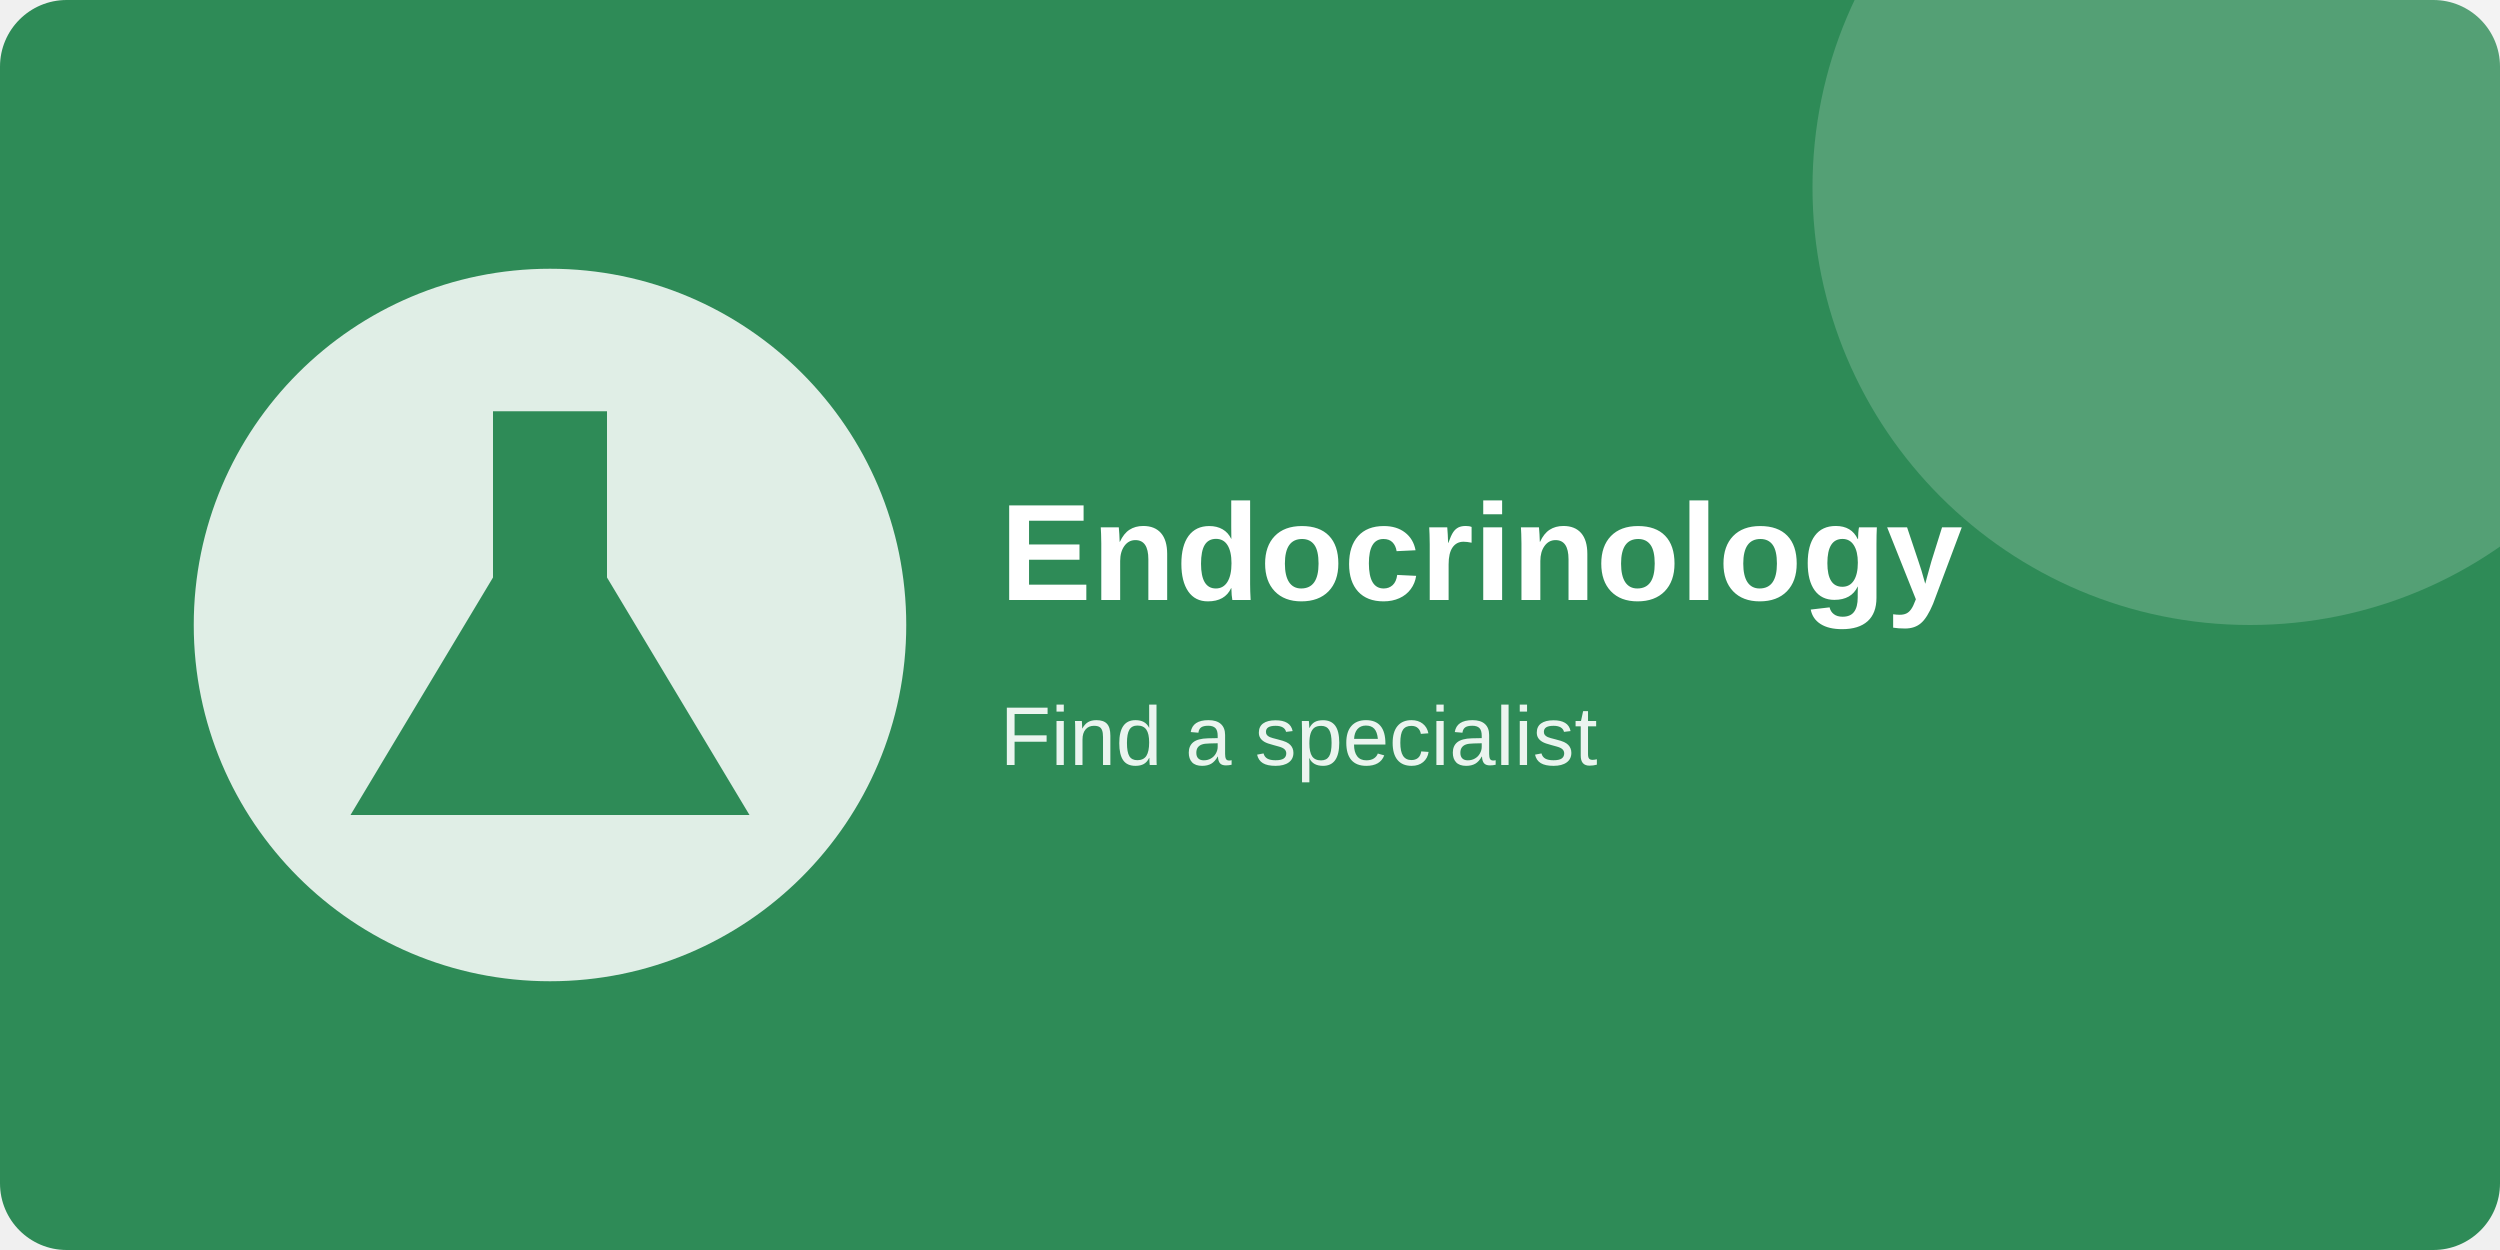
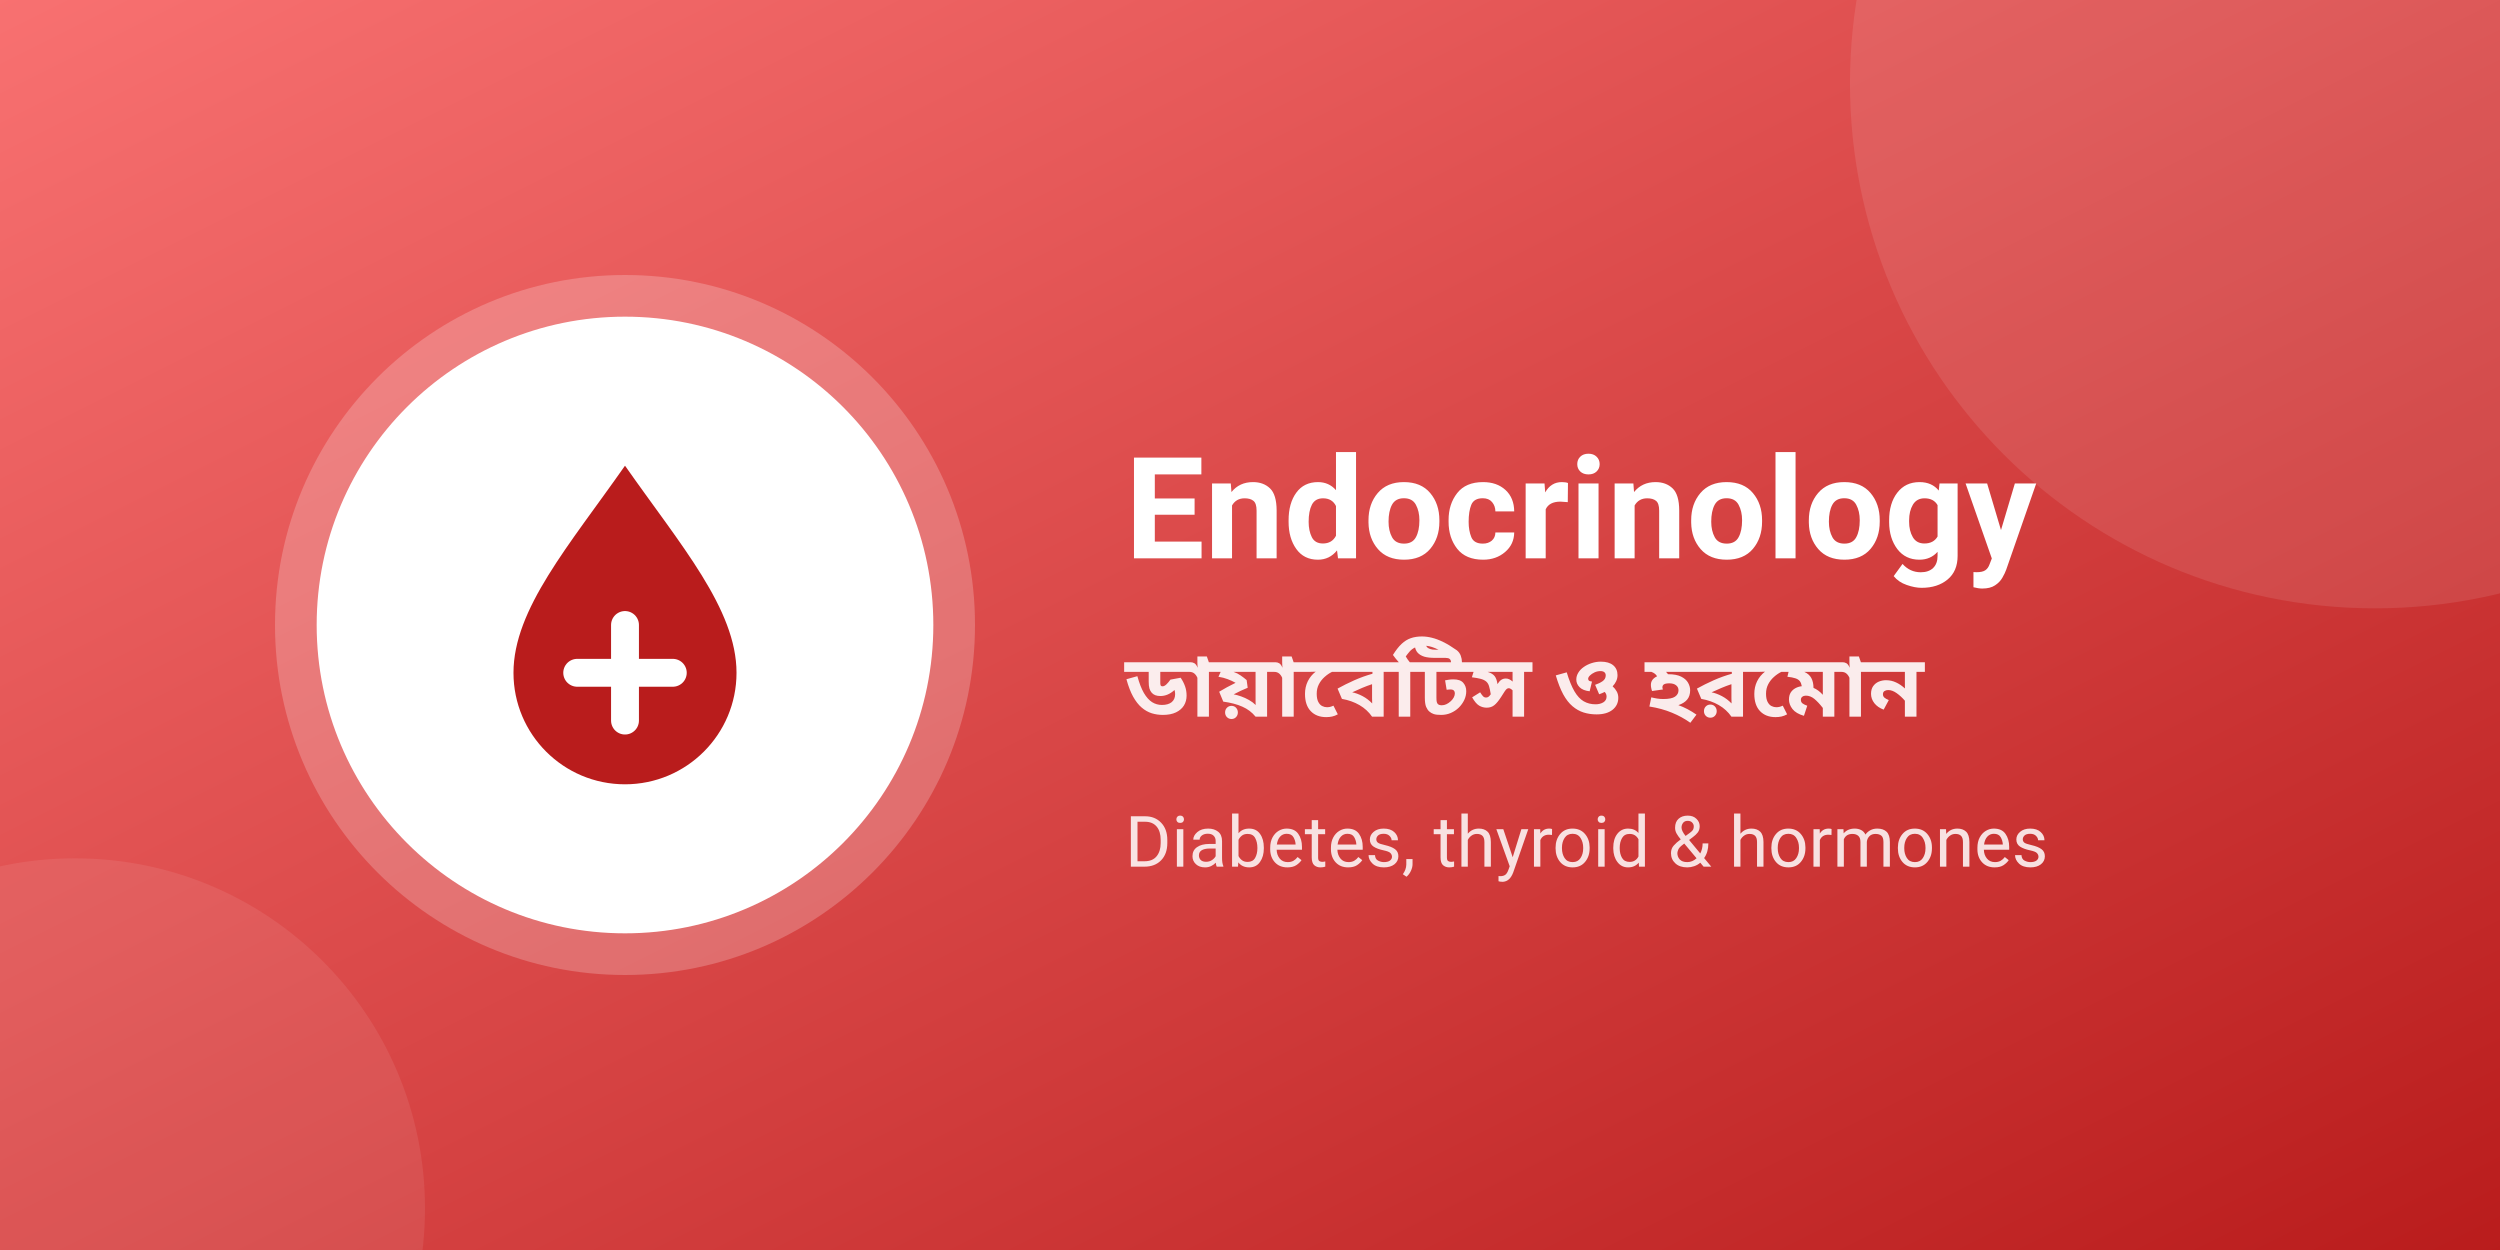
<svg xmlns="http://www.w3.org/2000/svg" width="600" height="300" viewBox="0 0 600 300">
-   <rect width="600" height="300" rx="16" fill="#2E8B57" />
-   <circle cx="540" cy="45" r="105" fill="#fff" opacity=".18" />
-   <circle cx="132" cy="150" r="85.5" fill="#fff" opacity=".85" />
-   <path d="M118.32 98.7h27.36v39.9l34.2 57h-95.76l34.2 -57z" fill="#2E8B57" />
-   <text x="240" y="144" font-family="Arial,Helvetica,sans-serif" font-size="33" font-weight="700" fill="#fff" text-anchor="start">Endocrinology</text>
-   <text x="240" y="183.6" font-family="Arial,Helvetica,sans-serif" font-size="20" fill="#fff" opacity=".9" text-anchor="start">Find a specialist</text>
+   <defs>
+     <linearGradient id="g" x1="0" y1="0" x2="1" y2="1">
+       <stop offset="0" stop-color="#F87171" />
+       <stop offset="1" stop-color="#B91C1C" />
+     </linearGradient>
+   </defs>
+   <rect width="600" height="300" fill="url(#g)" />
+   <circle cx="570" cy="20" r="126" fill="#fff" opacity=".10" />
+   <circle cx="18" cy="290" r="84" fill="#fff" opacity=".08" />
+   <circle cx="150" cy="150" r="84" fill="#fff" opacity=".22" />
+   <circle cx="150" cy="150" r="74" fill="#fff" />
+   <g transform="translate(104.12 104.12) scale(1.911667)" color="#B91C1C">
+     <path d="M24 4C17 14 10 22 10 30a14 14 0 0 0 28 0c0-8-7-16-14-26z" fill="currentColor" />
+     <path d="M24 24v12M18 30h12" fill="none" stroke="#fff" stroke-width="3.5" stroke-linecap="round" stroke-linejoin="round" />
+   </g>
+   <text x="270" y="134" font-family="'Segoe UI',Roboto,'Helvetica Neue',Arial,sans-serif" font-size="34" font-weight="700" fill="#fff">Endocrinology</text>
+   <text x="270" y="172" font-family="'Nirmala UI','Noto Sans Bengali','Bangla Sangam MN',Vrinda,sans-serif" font-size="21" font-weight="600" fill="#fff" fill-opacity=".9">ডায়াবেটিস ও হরমোন</text>
+   <text x="270" y="208" font-family="'Segoe UI',Roboto,'Helvetica Neue',Arial,sans-serif" font-size="17" fill="#fff" fill-opacity=".85">Diabetes, thyroid &amp; hormones</text>
</svg>
